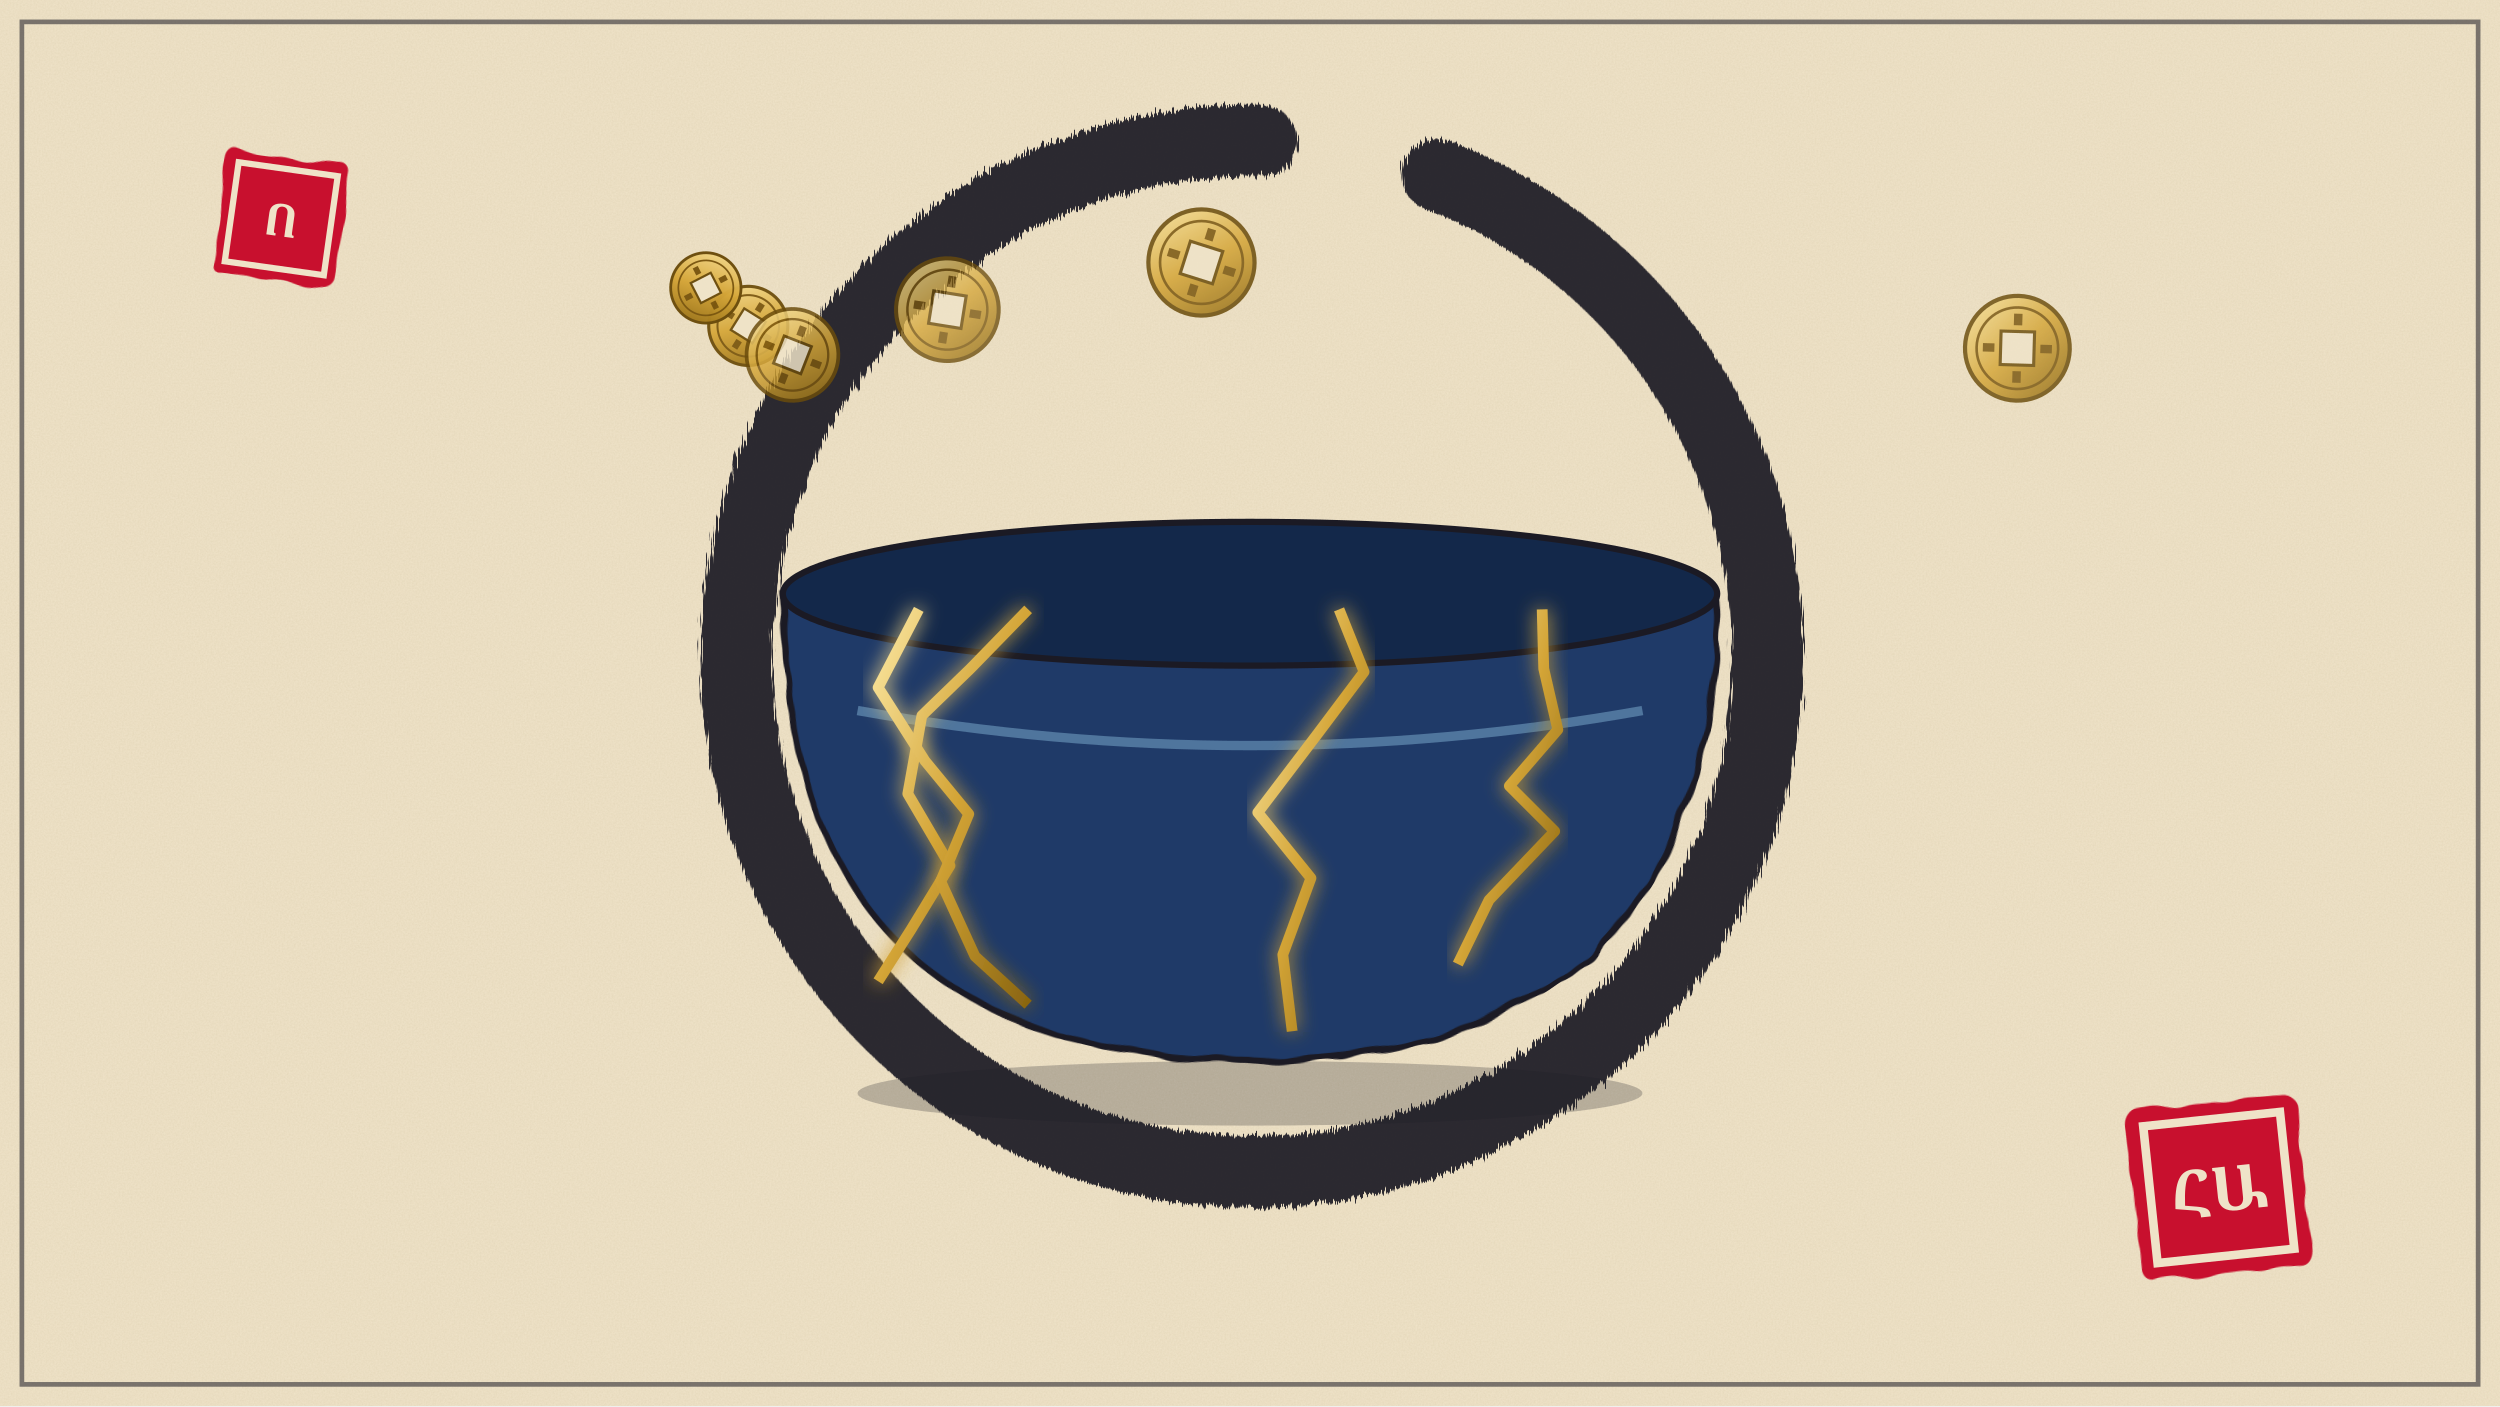
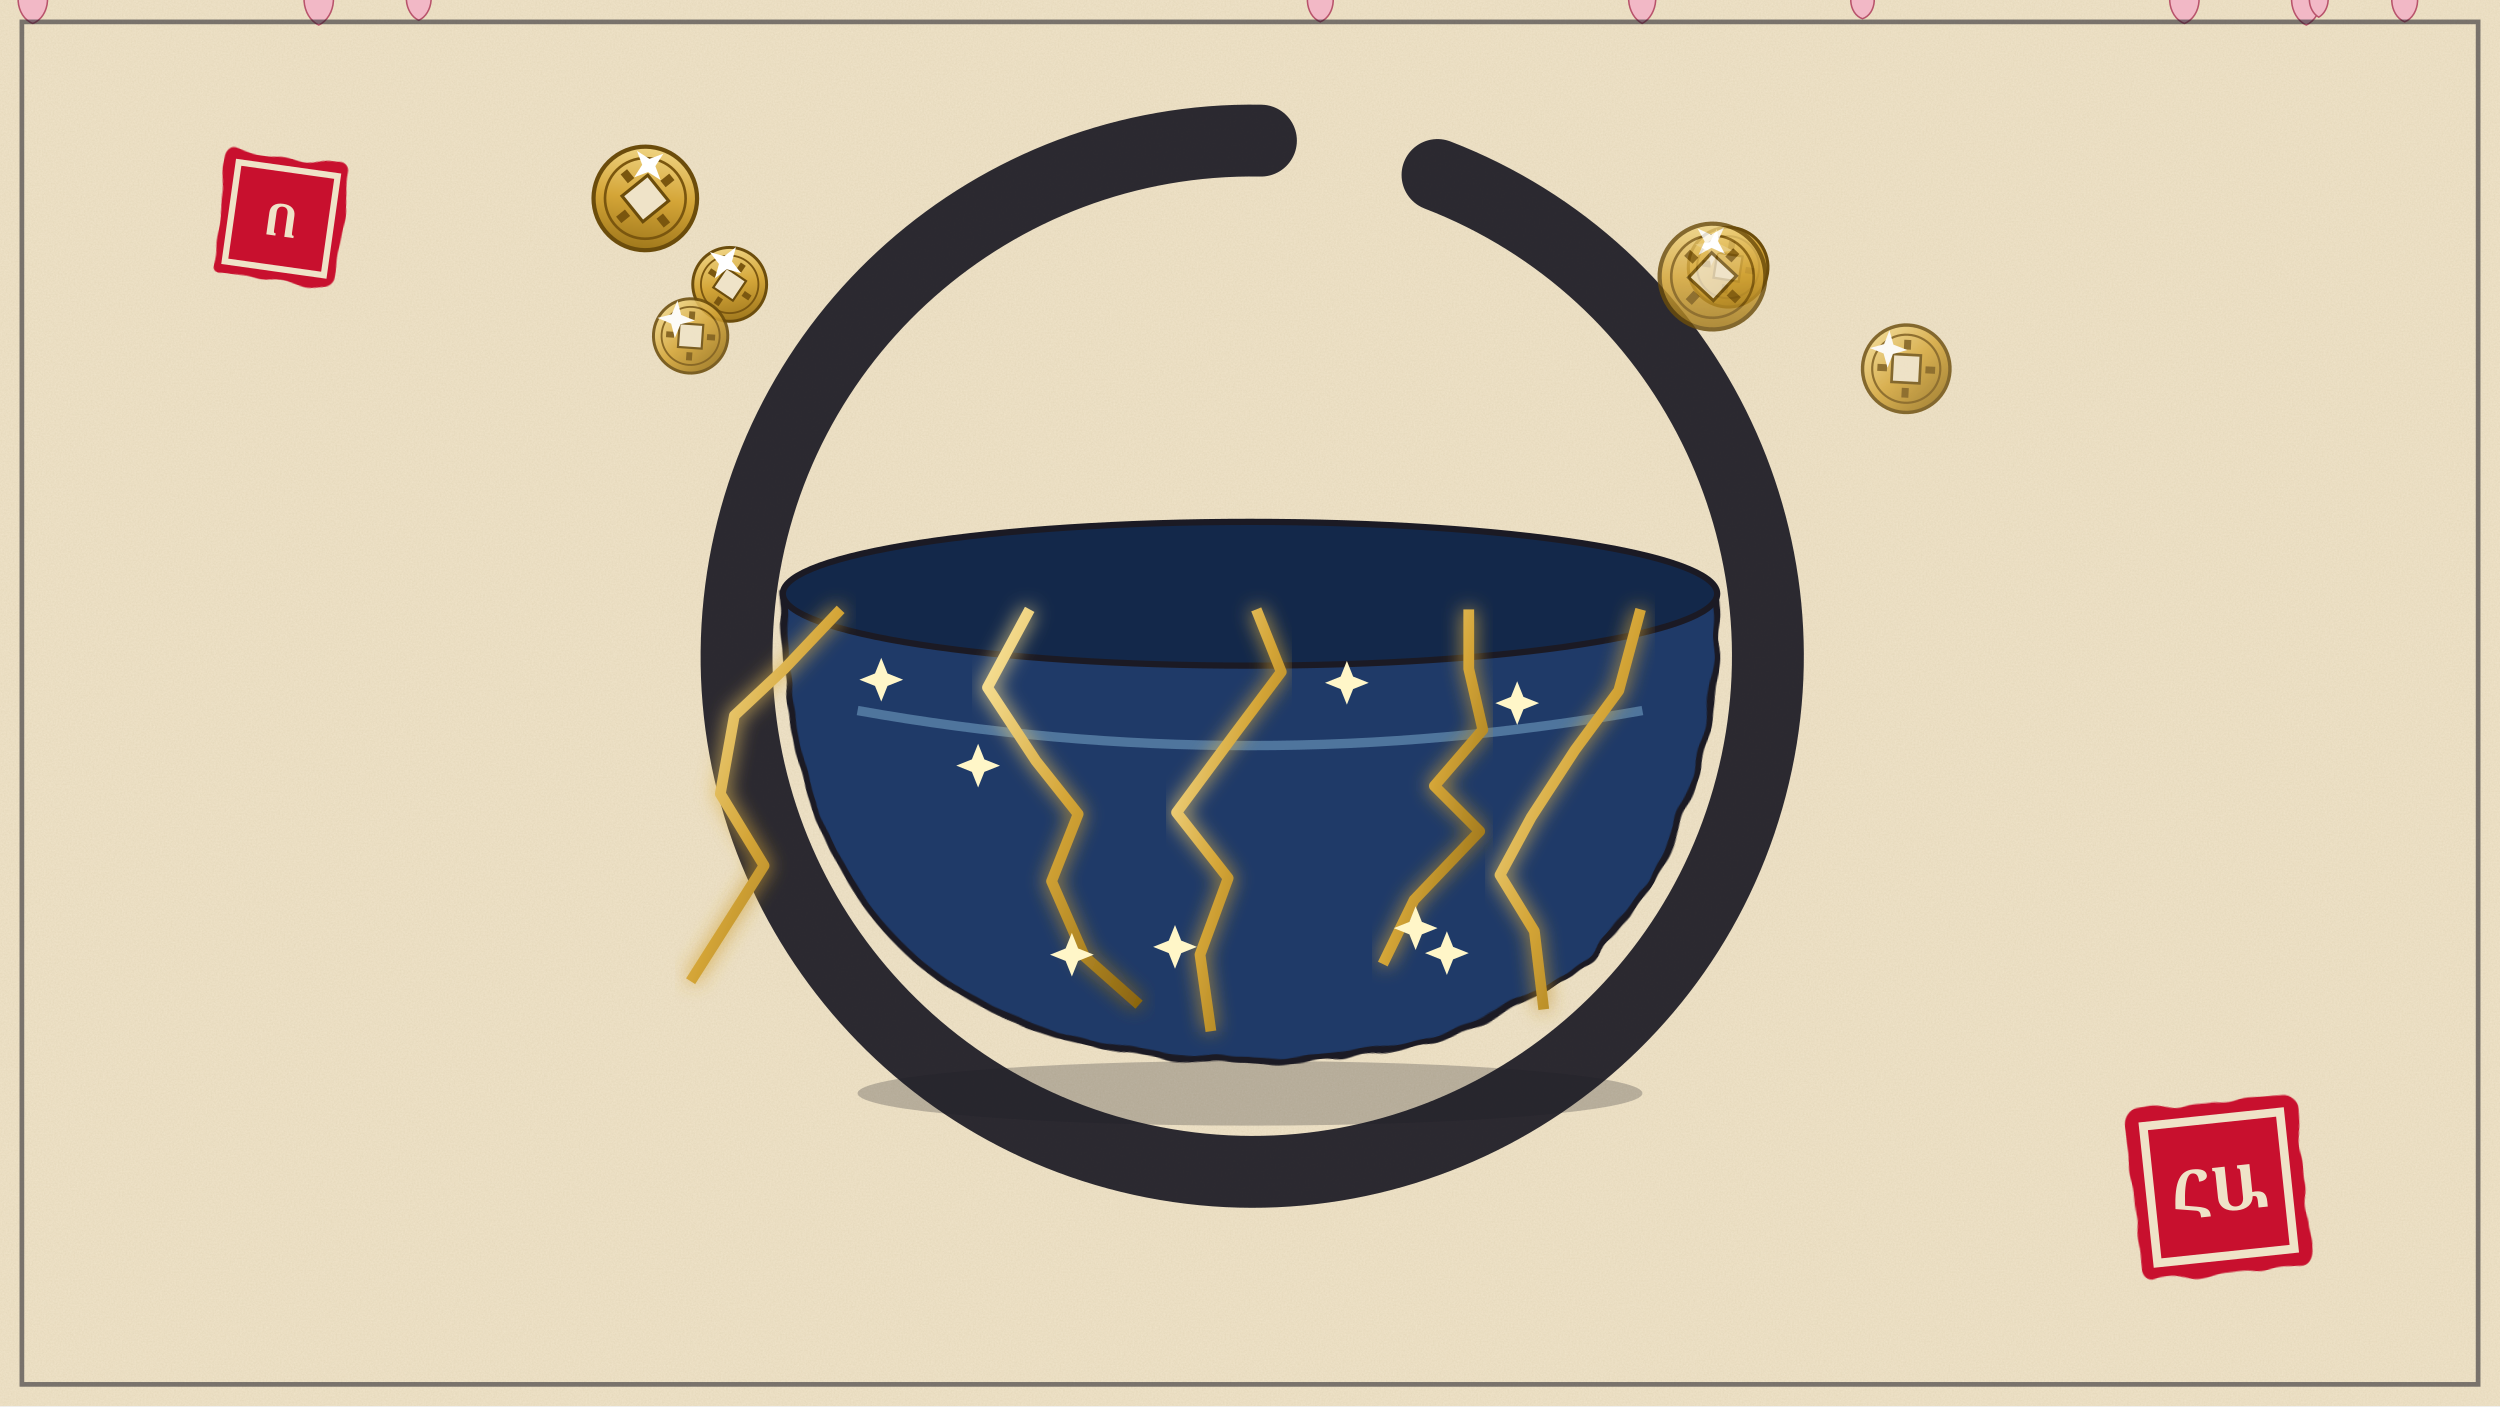
<svg xmlns="http://www.w3.org/2000/svg" viewBox="0 0 1600 900" preserveAspectRatio="xMidYMid slice">
+   <style>
+ .wv{animation:wv var(--t,9s) ease-in-out infinite alternate;animation-delay:var(--d,0s)}
+ @keyframes wv{0%{transform:translate(-26px,0)}50%{transform:translate(0,-9px)}100%{transform:translate(26px,3px)}}
+ .cl{transform-box:fill-box;transform-origin:20% 90%;animation:cl 2.4s ease-in-out infinite alternate;animation-delay:var(--d,0s)}
+ @keyframes cl{0%{transform:rotate(-14deg) scale(.88)}100%{transform:rotate(10deg) scale(1.08)}}
+ .curl{transform-box:fill-box;transform-origin:10% 100%;animation:curl 7s ease-in-out infinite alternate}
+ @keyframes curl{0%{transform:rotate(-1.6deg) scale(.985)}100%{transform:rotate(1.8deg) scale(1.025)}}
+ .halo{transform-box:fill-box;transform-origin:center;animation:halo 4.5s ease-in-out infinite}
+ @keyframes halo{0%,100%{opacity:.18;transform:scale(1)}50%{opacity:.42;transform:scale(1.12)}}
+ .ray{transform-box:view-box;animation:ray 60s linear infinite}@keyframes ray{to{transform:rotate(360deg)}}
+ .cld{animation:cld var(--t,30s) ease-in-out infinite alternate;animation-delay:var(--d,0s)}@keyframes cld{0%{transform:translateX(-50px)}100%{transform:translateX(70px)}}
+ .cn{transform-box:fill-box;transform-origin:center;animation:cnf var(--t,4s) ease-in-out infinite alternate,cns var(--s,3.2s) ease-in-out infinite;animation-delay:var(--d,0s)}
+ @keyframes cnf{0%{translate:0 -14px}100%{translate:0 14px}}@keyframes cns{0%,100%{scale:1 1}50%{scale:.16 1}}
+ .cr{animation:cr var(--t,16s) ease-in-out infinite alternate;animation-delay:var(--d,0s)}@keyframes cr{0%{transform:translate(-90px,20px)}100%{transform:translate(120px,-30px)}}
+ .wl{transform-box:fill-box;transform-origin:100% 80%;animation:wl 1.3s ease-in-out infinite alternate}.wr{transform-box:fill-box;transform-origin:0% 85%;animation:wr 1.3s ease-in-out infinite alternate}
+ @keyframes wl{0%{transform:scaleY(1) rotate(0)}100%{transform:scaleY(-.55) rotate(-6deg)}}@keyframes wr{0%{transform:scaleY(1) rotate(0)}100%{transform:scaleY(-.5) rotate(6deg)}}
+ .ln{transform-box:fill-box;transform-origin:50% 0;animation:ln var(--t,3.4s) ease-in-out infinite alternate;animation-delay:var(--d,0s)}@keyframes ln{0%{transform:rotate(-7deg)}100%{transform:rotate(7deg)}}
+ .lg{animation:lg 1.8s ease-in-out infinite alternate;animation-delay:var(--d,0s)}@keyframes lg{0%{opacity:.35}100%{opacity:1}}
+ .st{animation:st var(--t,3s) ease-in-out infinite alternate;animation-delay:var(--d,0s)}@keyframes st{0%{opacity:.1}100%{opacity:1}}
+ .br{transform-box:view-box;animation:br 6s ease-in-out infinite alternate}@keyframes br{0%{transform:rotate(-.8deg)}100%{transform:rotate(1deg)}}
+ .fl{transform-box:fill-box;transform-origin:center;animation:fl 3s ease-in-out infinite alternate;animation-delay:var(--d,0s)}@keyframes fl{0%{transform:scale(.86) rotate(-12deg)}100%{transform:scale(1.08) rotate(12deg)}}
+ .pt{animation:pt var(--t,12s) linear infinite;animation-delay:var(--d,0s)}
+ @keyframes pt{0%{transform:translate(0,-80px) rotate(0)}25%{transform:translate(70px,160px) rotate(140deg)}50%{transform:translate(-20px,420px) rotate(260deg)}75%{transform:translate(90px,700px) rotate(400deg)}100%{transform:translate(30px,1000px) rotate(540deg)}}
+ .pti{transform-box:fill-box;transform-origin:center;animation:pti 1.6s ease-in-out infinite alternate}@keyframes pti{0%{scale:1 1}100%{scale:.25 1}}
+ .kin{stroke-dasharray:420;animation:kin 5s ease-in-out infinite;animation-delay:var(--d,0s)}@keyframes kin{0%{stroke-dashoffset:420;opacity:.4}45%,80%{stroke-dashoffset:0;opacity:1}100%{stroke-dashoffset:0;opacity:.55}}
+ .ens{stroke-dasharray:2400;animation:ens 7s cubic-bezier(.6,0,.2,1) infinite}@keyframes ens{0%{stroke-dashoffset:2400}40%,85%{stroke-dashoffset:0}100%{stroke-dashoffset:-2400}}
+ .rid{stroke-dasharray:3000;animation:rid 6s ease-in-out infinite}@keyframes rid{0%{stroke-dashoffset:3000}55%,90%{stroke-dashoffset:0}100%{stroke-dashoffset:0;opacity:.3}}
+ .dot{transform-box:fill-box;transform-origin:center;animation:dot 1.6s ease-in-out infinite alternate;animation-delay:var(--d,0s)}@keyframes dot{0%{transform:scale(.7)}100%{transform:scale(1.35)}}
+ .hk{transform-box:fill-box;transform-origin:center;animation:hk 5s ease-in-out infinite;animation-delay:var(--d,0s)}@keyframes hk{0%,80%,100%{transform:scale(1)}86%{transform:scale(1.18) rotate(4deg)}92%{transform:scale(.96)}}
+ .wr8{animation:wr8 7s steps(1) infinite;animation-delay:var(--d,0s);opacity:0}@keyframes wr8{0%{opacity:0}10%,90%{opacity:1}100%{opacity:0}}
+ .mist{animation:mist 20s ease-in-out infinite alternate}@keyframes mist{0%{transform:translateX(-120px);opacity:.25}100%{transform:translateX(140px);opacity:.55}}
+ .spark{transform-box:fill-box;transform-origin:center;animation:spark 2.6s ease-in-out infinite;animation-delay:var(--d,0s)}@keyframes spark{0%,100%{opacity:0;transform:scale(.2) rotate(0)}50%{opacity:1;transform:scale(1) rotate(90deg)}}
+ .swim{animation:swim var(--t,14s) ease-in-out infinite alternate;animation-delay:var(--d,0s)}@keyframes swim{0%{transform:translate(-60px,10px)}100%{transform:translate(80px,-10px)}}
+ @media (prefers-reduced-motion:reduce){*{animation:none!important}}
+ </style>
  <defs>
    <filter id="paper" x="0" y="0" width="100%" height="100%">
      <feTurbulence type="fractalNoise" baseFrequency=".9" numOctaves="3" seed="4" result="n" />
      <feColorMatrix in="n" type="matrix" values="0 0 0 0 .45  0 0 0 0 .36  0 0 0 0 .2  0 0 0 .16 0" />
      <feComposite in2="SourceGraphic" operator="in" />
      <feBlend in="SourceGraphic" mode="multiply" />
    </filter>
    <filter id="rough" x="-5%" y="-5%" width="110%" height="110%">
      <feTurbulence type="fractalNoise" baseFrequency=".035" numOctaves="2" seed="7" />
      <feDisplacementMap in="SourceGraphic" scale="7" />
    </filter>
-     <filter id="brush" x="-5%" y="-5%" width="110%" height="110%">
-       <feTurbulence type="fractalNoise" baseFrequency=".9 .05" numOctaves="2" seed="2" result="t" />
-       <feDisplacementMap in="SourceGraphic" in2="t" scale="9" />
-     </filter>
    <filter id="glow">
      <feGaussianBlur stdDeviation="6" result="b" />
      <feMerge>
        <feMergeNode in="b" />
        <feMergeNode in="SourceGraphic" />
      </feMerge>
+     </filter>
+     <filter id="blur" x="-100%" y="-300%" width="300%" height="700%">
+       <feGaussianBlur stdDeviation="30" />
    </filter>
    <pattern id="seig" width="80" height="40" patternUnits="userSpaceOnUse">
      <rect width="80" height="40" fill="#1f3a68" />
      <circle cx="0" cy="40" r="38" fill="#2f5d8f" stroke="#f6efe0" stroke-opacity=".55" stroke-width="2" />
      <circle cx="0" cy="40" r="30" fill="#1f3a68" stroke="#f6efe0" stroke-opacity=".55" stroke-width="2" />
      <circle cx="0" cy="40" r="22" fill="#2f5d8f" stroke="#f6efe0" stroke-opacity=".55" stroke-width="2" />
      <circle cx="0" cy="40" r="14" fill="#1f3a68" stroke="#f6efe0" stroke-opacity=".55" stroke-width="2" />
      <circle cx="0" cy="40" r="6" fill="#2f5d8f" stroke="#f6efe0" stroke-opacity=".55" stroke-width="2" />
      <circle cx="80" cy="40" r="38" fill="#2f5d8f" stroke="#f6efe0" stroke-opacity=".55" stroke-width="2" />
      <circle cx="80" cy="40" r="30" fill="#1f3a68" stroke="#f6efe0" stroke-opacity=".55" stroke-width="2" />
      <circle cx="80" cy="40" r="22" fill="#2f5d8f" stroke="#f6efe0" stroke-opacity=".55" stroke-width="2" />
      <circle cx="80" cy="40" r="14" fill="#1f3a68" stroke="#f6efe0" stroke-opacity=".55" stroke-width="2" />
      <circle cx="80" cy="40" r="6" fill="#2f5d8f" stroke="#f6efe0" stroke-opacity=".55" stroke-width="2" />
      <circle cx="40" cy="20" r="38" fill="#2f5d8f" stroke="#f6efe0" stroke-opacity=".55" stroke-width="2" />
      <circle cx="40" cy="20" r="30" fill="#1f3a68" stroke="#f6efe0" stroke-opacity=".55" stroke-width="2" />
      <circle cx="40" cy="20" r="22" fill="#2f5d8f" stroke="#f6efe0" stroke-opacity=".55" stroke-width="2" />
      <circle cx="40" cy="20" r="14" fill="#1f3a68" stroke="#f6efe0" stroke-opacity=".55" stroke-width="2" />
      <circle cx="40" cy="20" r="6" fill="#2f5d8f" stroke="#f6efe0" stroke-opacity=".55" stroke-width="2" />
      <circle cx="40" cy="60" r="38" fill="#2f5d8f" stroke="#f6efe0" stroke-opacity=".55" stroke-width="2" />
      <circle cx="40" cy="60" r="30" fill="#1f3a68" stroke="#f6efe0" stroke-opacity=".55" stroke-width="2" />
      <circle cx="40" cy="60" r="22" fill="#2f5d8f" stroke="#f6efe0" stroke-opacity=".55" stroke-width="2" />
      <circle cx="40" cy="60" r="14" fill="#1f3a68" stroke="#f6efe0" stroke-opacity=".55" stroke-width="2" />
      <circle cx="40" cy="60" r="6" fill="#2f5d8f" stroke="#f6efe0" stroke-opacity=".55" stroke-width="2" />
      <circle cx="0" cy="0" r="38" fill="#2f5d8f" stroke="#f6efe0" stroke-opacity=".55" stroke-width="2" />
      <circle cx="0" cy="0" r="30" fill="#1f3a68" stroke="#f6efe0" stroke-opacity=".55" stroke-width="2" />
      <circle cx="0" cy="0" r="22" fill="#2f5d8f" stroke="#f6efe0" stroke-opacity=".55" stroke-width="2" />
      <circle cx="0" cy="0" r="14" fill="#1f3a68" stroke="#f6efe0" stroke-opacity=".55" stroke-width="2" />
      <circle cx="0" cy="0" r="6" fill="#2f5d8f" stroke="#f6efe0" stroke-opacity=".55" stroke-width="2" />
      <circle cx="80" cy="0" r="38" fill="#2f5d8f" stroke="#f6efe0" stroke-opacity=".55" stroke-width="2" />
      <circle cx="80" cy="0" r="30" fill="#1f3a68" stroke="#f6efe0" stroke-opacity=".55" stroke-width="2" />
      <circle cx="80" cy="0" r="22" fill="#2f5d8f" stroke="#f6efe0" stroke-opacity=".55" stroke-width="2" />
      <circle cx="80" cy="0" r="14" fill="#1f3a68" stroke="#f6efe0" stroke-opacity=".55" stroke-width="2" />
      <circle cx="80" cy="0" r="6" fill="#2f5d8f" stroke="#f6efe0" stroke-opacity=".55" stroke-width="2" />
+       <animateTransform attributeName="patternTransform" type="translate" from="0 0" to="80 0" dur="9s" repeatCount="indefinite" />
    </pattern>
    <pattern id="asa" width="60" height="60" patternUnits="userSpaceOnUse">
      <path d="M30 0v60M0 30h60" stroke="#d4a537" stroke-opacity=".18" />
    </pattern>
-     <linearGradient id="gold" x1="0" y1="0" x2="1" y2="1">
+     <linearGradient id="gold" x1="0" y1="0" x2="1" y2="1" spreadMethod="reflect">
      <stop offset="0" stop-color="#fbe7a1" />
      <stop offset=".5" stop-color="#d4a537" />
      <stop offset="1" stop-color="#8a6510" />
+       <animateTransform attributeName="gradientTransform" type="translate" values="-0.6 -0.6;0.6 0.6;-0.6 -0.6" dur="4s" repeatCount="indefinite" />
    </linearGradient>
    <linearGradient id="dawn" x1="0" y1="0" x2="0" y2="1">
-       <stop offset="0" stop-color="#f3d9a8" />
+       <stop offset="0" stop-color="#f3d9a8">
+         <animate attributeName="stop-color" values="#f3d9a8;#f6c9a0;#f3d9a8" dur="12s" repeatCount="indefinite" />
+       </stop>
      <stop offset=".6" stop-color="#efe3c8" />
      <stop offset="1" stop-color="#e7d6b4" />
    </linearGradient>
    <linearGradient id="night" x1="0" y1="0" x2="0" y2="1">
      <stop offset="0" stop-color="#0e1630" />
      <stop offset="1" stop-color="#22365e" />
    </linearGradient>
+     <radialGradient id="sunhalo">
+       <stop offset="0" stop-color="#ffcf6b" stop-opacity=".9" />
+       <stop offset="1" stop-color="#ffcf6b" stop-opacity="0" />
+     </radialGradient>
  </defs>
  <rect width="1600" height="900" fill="#efe3c8" filter="url(#paper)" />
-   <path d="M920 112 A330 330 0 1 1 807 90" stroke="#1b1a24" stroke-width="46" fill="none" stroke-linecap="round" filter="url(#brush)" opacity=".92" />
+   <path class="ens" d="M920 112 A330 330 0 1 1 807 90" stroke="#1b1a24" stroke-width="46" fill="none" stroke-linecap="round" opacity=".92" />
  <ellipse cx="800" cy="699.7" rx="251.16" ry="20.7" fill="#1b1a24" opacity=".25" />
  <path d="M501.0 380 Q501.0 679.0 800 679.0 Q1099.0 679.0 1099.0 380 Z" fill="#1f3a68" stroke="#1b1a24" stroke-width="4" filter="url(#rough)" />
  <ellipse cx="800" cy="380" rx="299.0" ry="46.0" fill="#13284a" stroke="#1b1a24" stroke-width="4" />
  <path d="M548.84 454.75 Q800 499.6 1051.16 454.75" stroke="#6f9cc0" stroke-width="6" fill="none" opacity=".6" />
-   <path class="kin" d="M658 390 L621 428 L590 458 L581 508 L608 554 L583 595 L562 628" stroke="url(#gold)" stroke-width="6.9" fill="none" stroke-linejoin="round" filter="url(#glow)" />
-   <path class="kin" d="M588 390 L562 440 L592 487 L620 521 L602 564 L624 612 L658 643" stroke="url(#gold)" stroke-width="6.9" fill="none" stroke-linejoin="round" filter="url(#glow)" />
-   <path class="kin" d="M857 390 L873 430 L843 470 L805 520 L839 562 L821 611 L827 660" stroke="url(#gold)" stroke-width="6.9" fill="none" stroke-linejoin="round" filter="url(#glow)" />
-   <path class="kin" d="M987 390 L988 428 L997 467 L966 503 L995 532 L953 576 L933 617" stroke="url(#gold)" stroke-width="6.9" fill="none" stroke-linejoin="round" filter="url(#glow)" />
-   <g transform="translate(768.9393 167.9981) rotate(17.60161)" opacity="0.853">
-     <circle r="33.967" fill="url(#gold)" stroke="#6b4c0b" stroke-width="2.7" />
-     <circle r="26.5" fill="none" stroke="#7a560e" stroke-width="1.7" />
-     <rect x="-10.87" y="-10.87" width="21.739" height="21.739" fill="#efe3c8" stroke="#6b4c0b" stroke-width="2.0" />
-     <g fill="#7a560e">
-       <rect x="-2.7" y="-22.4" width="5.4" height="7.5" />
-       <rect x="-2.7" y="14.9" width="5.4" height="7.5" />
-       <rect x="-22.4" y="-2.7" width="7.5" height="5.4" />
-       <rect x="14.9" y="-2.7" width="7.5" height="5.4" />
-     </g>
-   </g>
-   <g transform="translate(478.8843 208.5731) rotate(32.02477)" opacity="0.937">
-     <circle r="25.316" fill="url(#gold)" stroke="#6b4c0b" stroke-width="2.0" />
-     <circle r="19.7" fill="none" stroke="#7a560e" stroke-width="1.3" />
-     <rect x="-8.101" y="-8.101" width="16.202" height="16.202" fill="#efe3c8" stroke="#6b4c0b" stroke-width="1.5" />
-     <g fill="#7a560e">
-       <rect x="-2.0" y="-16.7" width="4.1" height="5.6" />
-       <rect x="-2.0" y="11.1" width="4.1" height="5.6" />
-       <rect x="-16.7" y="-2.0" width="5.6" height="4.1" />
-       <rect x="11.1" y="-2.0" width="5.6" height="4.1" />
-     </g>
-   </g>
-   <g transform="translate(606.3224 198.1941) rotate(9.088149)" opacity="0.765">
-     <circle r="32.852" fill="url(#gold)" stroke="#6b4c0b" stroke-width="2.6" />
-     <circle r="25.6" fill="none" stroke="#7a560e" stroke-width="1.6" />
-     <rect x="-10.513" y="-10.513" width="21.025" height="21.025" fill="#efe3c8" stroke="#6b4c0b" stroke-width="2.0" />
-     <g fill="#7a560e">
-       <rect x="-2.6" y="-21.7" width="5.3" height="7.2" />
-       <rect x="-2.6" y="14.5" width="5.3" height="7.2" />
-       <rect x="-21.7" y="-2.6" width="7.2" height="5.3" />
-       <rect x="14.5" y="-2.6" width="7.2" height="5.3" />
-     </g>
-   </g>
-   <g transform="translate(507.179 227.1227) rotate(21.36755)" opacity="0.833">
-     <circle r="29.385" fill="url(#gold)" stroke="#6b4c0b" stroke-width="2.4" />
-     <circle r="22.9" fill="none" stroke="#7a560e" stroke-width="1.5" />
-     <rect x="-9.403" y="-9.403" width="18.807" height="18.807" fill="#efe3c8" stroke="#6b4c0b" stroke-width="1.8" />
-     <g fill="#7a560e">
-       <rect x="-2.4" y="-19.4" width="4.7" height="6.5" />
-       <rect x="-2.4" y="12.9" width="4.7" height="6.5" />
-       <rect x="-19.4" y="-2.4" width="6.5" height="4.7" />
-       <rect x="12.9" y="-2.4" width="6.5" height="4.7" />
-     </g>
-   </g>
-   <g transform="translate(451.7429 184.2626) rotate(62.75627)" opacity="0.974">
-     <circle r="22.514" fill="url(#gold)" stroke="#6b4c0b" stroke-width="1.8" />
-     <circle r="17.6" fill="none" stroke="#7a560e" stroke-width="1.1" />
-     <rect x="-7.204" y="-7.204" width="14.409" height="14.409" fill="#efe3c8" stroke="#6b4c0b" stroke-width="1.4" />
-     <g fill="#7a560e">
-       <rect x="-1.8" y="-14.9" width="3.6" height="5.0" />
-       <rect x="-1.8" y="9.9" width="3.6" height="5.0" />
-       <rect x="-14.9" y="-1.8" width="5.0" height="3.6" />
-       <rect x="9.9" y="-1.8" width="5.0" height="3.6" />
-     </g>
-   </g>
-   <g transform="translate(1291.117 222.8829) rotate(1.636877)" opacity="0.822">
-     <circle r="33.518" fill="url(#gold)" stroke="#6b4c0b" stroke-width="2.7" />
-     <circle r="26.1" fill="none" stroke="#7a560e" stroke-width="1.7" />
-     <rect x="-10.726" y="-10.726" width="21.452" height="21.452" fill="#efe3c8" stroke="#6b4c0b" stroke-width="2.0" />
-     <g fill="#7a560e">
-       <rect x="-2.7" y="-22.1" width="5.4" height="7.4" />
-       <rect x="-2.7" y="14.7" width="5.4" height="7.4" />
-       <rect x="-22.1" y="-2.7" width="7.4" height="5.4" />
-       <rect x="14.7" y="-2.7" width="7.4" height="5.4" />
+   <path class="kin" style="--d:0.0s" d="M538 390 L502 428 L470 458 L461 508 L489 554 L463 595 L442 628" stroke="url(#gold)" stroke-width="6.9" fill="none" stroke-linejoin="round" filter="url(#glow)" />
+   <path class="kin" style="--d:0.6s" d="M659 390 L632 440 L663 487 L690 521 L673 564 L694 612 L729 643" stroke="url(#gold)" stroke-width="6.9" fill="none" stroke-linejoin="round" filter="url(#glow)" />
+   <path class="kin" style="--d:1.2s" d="M804 390 L820 430 L790 470 L753 520 L786 562 L768 611 L775 660" stroke="url(#gold)" stroke-width="6.9" fill="none" stroke-linejoin="round" filter="url(#glow)" />
+   <path class="kin" style="--d:1.8s" d="M940 390 L940 428 L949 467 L918 503 L947 532 L905 576 L885 617" stroke="url(#gold)" stroke-width="6.9" fill="none" stroke-linejoin="round" filter="url(#glow)" />
+   <path class="kin" style="--d:2.4s" d="M1050 390 L1036 442 L1008 480 L980 523 L960 560 L982 596 L988 646" stroke="url(#gold)" stroke-width="6.9" fill="none" stroke-linejoin="round" filter="url(#glow)" />
+   <path class="spark" style="--d:0.3s" transform="translate(564 435)" d="M0 -14 l4 10 l10 4 l-10 4 l-4 10 l-4 -10 l-10 -4 l10 -4z" fill="#fff6c8" />
+   <path class="spark" style="--d:2.0s" transform="translate(862 437)" d="M0 -14 l4 10 l10 4 l-10 4 l-4 10 l-4 -10 l-10 -4 l10 -4z" fill="#fff6c8" />
+   <path class="spark" style="--d:0.9s" transform="translate(626 490)" d="M0 -14 l4 10 l10 4 l-10 4 l-4 10 l-4 -10 l-10 -4 l10 -4z" fill="#fff6c8" />
+   <path class="spark" style="--d:0.1s" transform="translate(906 594)" d="M0 -14 l4 10 l10 4 l-10 4 l-4 10 l-4 -10 l-10 -4 l10 -4z" fill="#fff6c8" />
+   <path class="spark" style="--d:2.5s" transform="translate(926 610)" d="M0 -14 l4 10 l10 4 l-10 4 l-4 10 l-4 -10 l-10 -4 l10 -4z" fill="#fff6c8" />
+   <path class="spark" style="--d:0.0s" transform="translate(686 611)" d="M0 -14 l4 10 l10 4 l-10 4 l-4 10 l-4 -10 l-10 -4 l10 -4z" fill="#fff6c8" />
+   <path class="spark" style="--d:2.0s" transform="translate(752 606)" d="M0 -14 l4 10 l10 4 l-10 4 l-4 10 l-4 -10 l-10 -4 l10 -4z" fill="#fff6c8" />
+   <path class="spark" style="--d:1.6s" transform="translate(971 450)" d="M0 -14 l4 10 l10 4 l-10 4 l-4 10 l-4 -10 l-10 -4 l10 -4z" fill="#fff6c8" />
+   <g transform="translate(467 182) rotate(34)" opacity="0.99">
+     <g class="cn" style="--t:2.6s;--s:2.5s;--d:-3.3s">
+       <circle r="23.637" fill="url(#gold)" stroke="#6b4c0b" stroke-width="1.9" />
+       <circle r="18.4" fill="none" stroke="#7a560e" stroke-width="1.2" />
+       <rect x="-7.6" y="-7.6" width="15.1" height="15.1" fill="#efe3c8" stroke="#6b4c0b" stroke-width="1.4" />
+       <g fill="#7a560e">
+         <rect x="-1.9" y="-15.6" width="3.8" height="5.2" />
+         <rect x="-1.9" y="10.4" width="3.8" height="5.2" />
+         <rect x="-15.6" y="-1.9" width="5.2" height="3.8" />
+         <rect x="10.4" y="-1.9" width="5.2" height="3.8" />
+       </g>
+       <path class="spark" style="--d:1.0s" d="M-13 -13 l3 -9 l3 9 l9 3 l-9 3 l-3 9 l-3 -9 l-9 -3 z" fill="#fff" />
+     </g>
+   </g>
+   <g transform="translate(1106 171) rotate(9)" opacity="1.00">
+     <g class="cn" style="--t:3.1s;--s:2.6s;--d:-3.8s">
+       <circle r="25.484" fill="url(#gold)" stroke="#6b4c0b" stroke-width="2.0" />
+       <circle r="19.9" fill="none" stroke="#7a560e" stroke-width="1.3" />
+       <rect x="-8.2" y="-8.2" width="16.3" height="16.3" fill="#efe3c8" stroke="#6b4c0b" stroke-width="1.5" />
+       <g fill="#7a560e">
+         <rect x="-2.0" y="-16.8" width="4.1" height="5.6" />
+         <rect x="-2.0" y="11.2" width="4.1" height="5.6" />
+         <rect x="-16.8" y="-2.0" width="5.6" height="4.1" />
+         <rect x="11.2" y="-2.0" width="5.6" height="4.1" />
+       </g>
+       <path class="spark" style="--d:1.3s" d="M-14 -14 l3 -9 l3 9 l9 3 l-9 3 l-3 9 l-3 -9 l-9 -3 z" fill="#fff" />
+     </g>
+   </g>
+   <g transform="translate(442 215) rotate(4)" opacity="0.87">
+     <g class="cn" style="--t:5.0s;--s:2.7s;--d:-1.9s">
+       <circle r="23.796" fill="url(#gold)" stroke="#6b4c0b" stroke-width="1.9" />
+       <circle r="18.6" fill="none" stroke="#7a560e" stroke-width="1.2" />
+       <rect x="-7.6" y="-7.6" width="15.2" height="15.2" fill="#efe3c8" stroke="#6b4c0b" stroke-width="1.4" />
+       <g fill="#7a560e">
+         <rect x="-1.9" y="-15.7" width="3.8" height="5.2" />
+         <rect x="-1.9" y="10.5" width="3.8" height="5.2" />
+         <rect x="-15.7" y="-1.9" width="5.2" height="3.8" />
+         <rect x="10.5" y="-1.9" width="5.2" height="3.8" />
+       </g>
+       <path class="spark" style="--d:0.7s" d="M-13 -13 l3 -9 l3 9 l9 3 l-9 3 l-3 9 l-3 -9 l-9 -3 z" fill="#fff" />
+     </g>
+   </g>
+   <g transform="translate(1096 177) rotate(43)" opacity="0.81">
+     <g class="cn" style="--t:2.7s;--s:3.5s;--d:-3.0s">
+       <circle r="33.852" fill="url(#gold)" stroke="#6b4c0b" stroke-width="2.7" />
+       <circle r="26.4" fill="none" stroke="#7a560e" stroke-width="1.7" />
+       <rect x="-10.8" y="-10.8" width="21.7" height="21.7" fill="#efe3c8" stroke="#6b4c0b" stroke-width="2.0" />
+       <g fill="#7a560e">
+         <rect x="-2.7" y="-22.3" width="5.4" height="7.4" />
+         <rect x="-2.7" y="14.9" width="5.4" height="7.4" />
+         <rect x="-22.3" y="-2.7" width="7.4" height="5.4" />
+         <rect x="14.9" y="-2.7" width="7.4" height="5.4" />
+       </g>
+       <path class="spark" style="--d:1.2s" d="M-19 -19 l3 -9 l3 9 l9 3 l-9 3 l-3 9 l-3 -9 l-9 -3 z" fill="#fff" />
+     </g>
+   </g>
+   <g transform="translate(1220 236) rotate(3)" opacity="0.81">
+     <g class="cn" style="--t:3.1s;--s:3.0s;--d:-0.5s">
+       <circle r="27.983" fill="url(#gold)" stroke="#6b4c0b" stroke-width="2.2" />
+       <circle r="21.8" fill="none" stroke="#7a560e" stroke-width="1.4" />
+       <rect x="-9.0" y="-9.0" width="17.9" height="17.9" fill="#efe3c8" stroke="#6b4c0b" stroke-width="1.7" />
+       <g fill="#7a560e">
+         <rect x="-2.2" y="-18.5" width="4.5" height="6.2" />
+         <rect x="-2.2" y="12.3" width="4.5" height="6.2" />
+         <rect x="-18.5" y="-2.2" width="6.2" height="4.5" />
+         <rect x="12.3" y="-2.2" width="6.2" height="4.5" />
+       </g>
+       <path class="spark" style="--d:0.7s" d="M-15 -15 l3 -9 l3 9 l9 3 l-9 3 l-3 9 l-3 -9 l-9 -3 z" fill="#fff" />
+     </g>
+   </g>
+   <g transform="translate(413 127) rotate(51)" opacity="1.00">
+     <g class="cn" style="--t:4.8s;--s:4.1s;--d:-0.8s">
+       <circle r="33.136" fill="url(#gold)" stroke="#6b4c0b" stroke-width="2.7" />
+       <circle r="25.8" fill="none" stroke="#7a560e" stroke-width="1.7" />
+       <rect x="-10.6" y="-10.6" width="21.2" height="21.2" fill="#efe3c8" stroke="#6b4c0b" stroke-width="2.0" />
+       <g fill="#7a560e">
+         <rect x="-2.7" y="-21.9" width="5.3" height="7.3" />
+         <rect x="-2.7" y="14.6" width="5.3" height="7.3" />
+         <rect x="-21.9" y="-2.7" width="7.3" height="5.3" />
+         <rect x="14.6" y="-2.7" width="7.3" height="5.3" />
+       </g>
+       <path class="spark" style="--d:1.2s" d="M-18 -18 l3 -9 l3 9 l9 3 l-9 3 l-3 9 l-3 -9 l-9 -3 z" fill="#fff" />
+     </g>
+   </g>
+   <g class="petals">
+     <g class="pt" style="--t:9.8s;--d:-3.8s">
+       <g transform="translate(1192 0)">
+         <path class="pti" d="M0 -12 C11 -7 9 9 0 12 C-9 9 -11 -7 0 -12Z" fill="#f2b8c6" stroke="#b8536b" stroke-width="1" />
+       </g>
+     </g>
+     <g class="pt" style="--t:17.3s;--d:-6.1s">
+       <g transform="translate(1398 0)">
+         <path class="pti" d="M0 -15 C14 -9 11 11 0 15 C-11 11 -14 -9 0 -15Z" fill="#f2b8c6" stroke="#b8536b" stroke-width="1" />
+       </g>
+     </g>
+     <g class="pt" style="--t:14.8s;--d:-14.7s">
+       <g transform="translate(1051 0)">
+         <path class="pti" d="M0 -15 C13 -9 10 10 0 15 C-10 10 -13 -9 0 -15Z" fill="#f2b8c6" stroke="#b8536b" stroke-width="1" />
+       </g>
+     </g>
+     <g class="pt" style="--t:15.2s;--d:-4.8s">
+       <g transform="translate(845 0)">
+         <path class="pti" d="M0 -14 C12 -8 10 10 0 14 C-10 10 -12 -8 0 -14Z" fill="#f2b8c6" stroke="#b8536b" stroke-width="1" />
+       </g>
+     </g>
+     <g class="pt" style="--t:9.7s;--d:-17.5s">
+       <g transform="translate(1476 0)">
+         <path class="pti" d="M0 -16 C14 -9 11 11 0 16 C-11 11 -14 -9 0 -16Z" fill="#f2b8c6" stroke="#b8536b" stroke-width="1" />
+       </g>
+     </g>
+     <g class="pt" style="--t:9.4s;--d:-16.2s">
+       <g transform="translate(1539 0)">
+         <path class="pti" d="M0 -14 C12 -8 10 10 0 14 C-10 10 -12 -8 0 -14Z" fill="#f2b8c6" stroke="#b8536b" stroke-width="1" />
+       </g>
+     </g>
+     <g class="pt" style="--t:15.0s;--d:-1.1s">
+       <g transform="translate(204 0)">
+         <path class="pti" d="M0 -16 C14 -9 11 11 0 16 C-11 11 -14 -9 0 -16Z" fill="#f2b8c6" stroke="#b8536b" stroke-width="1" />
+       </g>
+     </g>
+     <g class="pt" style="--t:14.1s;--d:-13.4s">
+       <g transform="translate(268 0)">
+         <path class="pti" d="M0 -13 C12 -8 9 9 0 13 C-9 9 -12 -8 0 -13Z" fill="#f2b8c6" stroke="#b8536b" stroke-width="1" />
+       </g>
+     </g>
+     <g class="pt" style="--t:9.0s;--d:-16.6s">
+       <g transform="translate(1484 0)">
+         <path class="pti" d="M0 -11 C9 -6 7 7 0 11 C-7 7 -9 -6 0 -11Z" fill="#f2b8c6" stroke="#b8536b" stroke-width="1" />
+       </g>
+     </g>
+     <g class="pt" style="--t:10.0s;--d:-14.6s">
+       <g transform="translate(21 0)">
+         <path class="pti" d="M0 -15 C14 -9 11 11 0 15 C-11 11 -14 -9 0 -15Z" fill="#f2b8c6" stroke="#b8536b" stroke-width="1" />
+       </g>
    </g>
  </g>
  <g transform="translate(1420 760) rotate(-6)">
-     <rect x="-55.0" y="-55.0" width="110" height="110" rx="8.8" fill="#c8102e" filter="url(#rough)" />
-     <rect x="-44.0" y="-44.0" width="88.0" height="88.0" fill="none" stroke="#efe3c8" stroke-width="5.5" />
-     <text y="15.4" text-anchor="middle" font-family="Noto Serif Armenian,serif" font-weight="700" font-size="39.6" fill="#efe3c8">ՀԱ</text>
+     <g class="hk" style="--d:0s">
+       <rect x="-55.0" y="-55.0" width="110" height="110" rx="8.8" fill="#c8102e" filter="url(#rough)" />
+       <rect x="-44.0" y="-44.0" width="88.0" height="88.0" fill="none" stroke="#efe3c8" stroke-width="5.5" />
+       <text y="15.4" text-anchor="middle" font-family="Noto Serif Armenian,serif" font-weight="700" font-size="39.6" fill="#efe3c8">ՀԱ</text>
+     </g>
  </g>
  <g transform="translate(180 140) rotate(8)">
-     <rect x="-40.0" y="-40.0" width="80" height="80" rx="6.4" fill="#c8102e" filter="url(#rough)" />
-     <rect x="-32.0" y="-32.0" width="64.0" height="64.0" fill="none" stroke="#efe3c8" stroke-width="4.0" />
-     <text y="11.2" text-anchor="middle" font-family="Noto Serif Armenian,serif" font-weight="700" font-size="28.8" fill="#efe3c8">Ո</text>
+     <g class="hk" style="--d:-2s">
+       <rect x="-40.0" y="-40.0" width="80" height="80" rx="6.4" fill="#c8102e" filter="url(#rough)" />
+       <rect x="-32.0" y="-32.0" width="64.0" height="64.0" fill="none" stroke="#efe3c8" stroke-width="4.0" />
+       <text y="11.2" text-anchor="middle" font-family="Noto Serif Armenian,serif" font-weight="700" font-size="28.8" fill="#efe3c8">Ո</text>
+     </g>
  </g>
  <rect x="14" y="14" width="1572" height="872" fill="none" stroke="#1b1a24" stroke-width="3" opacity=".55" />
</svg>
